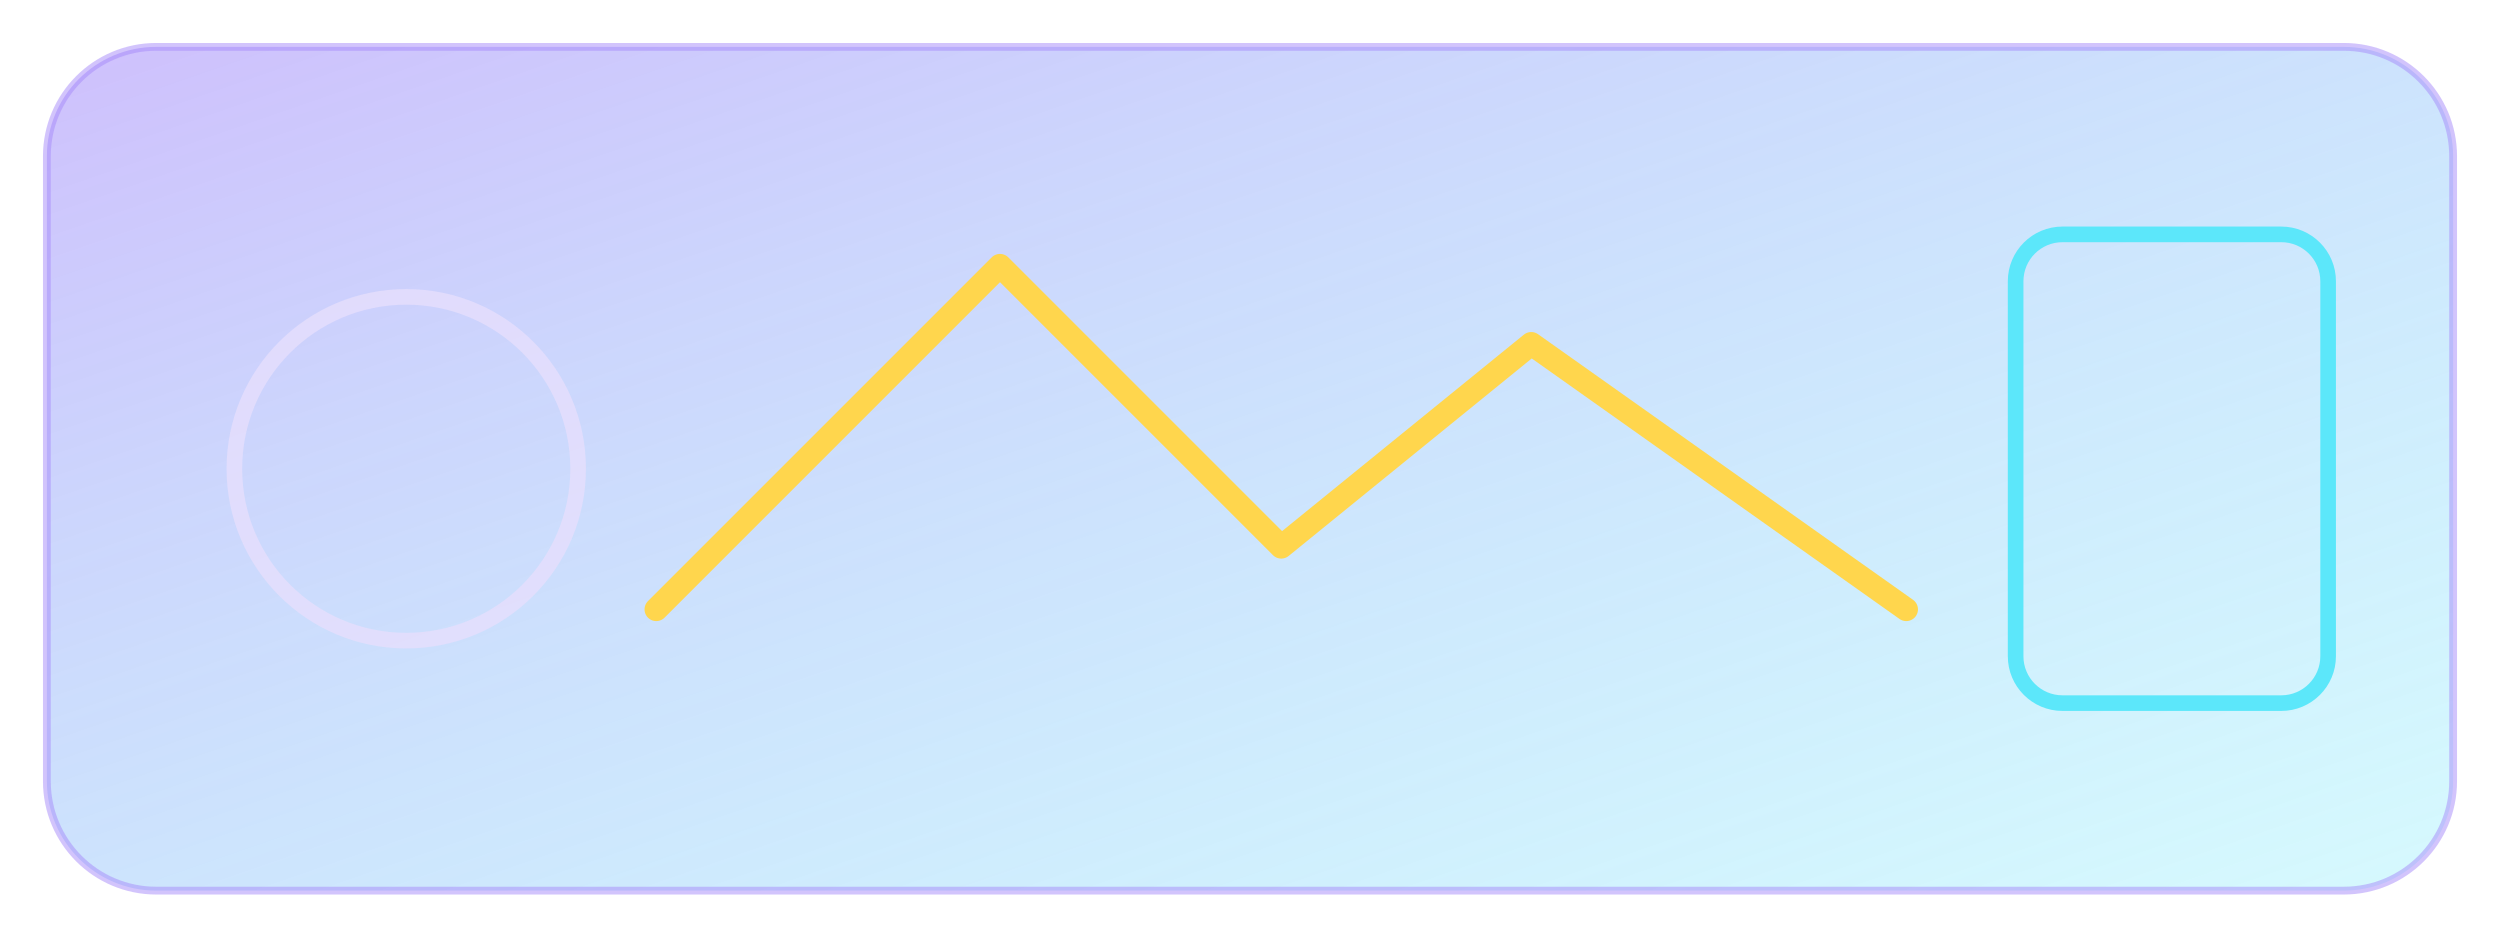
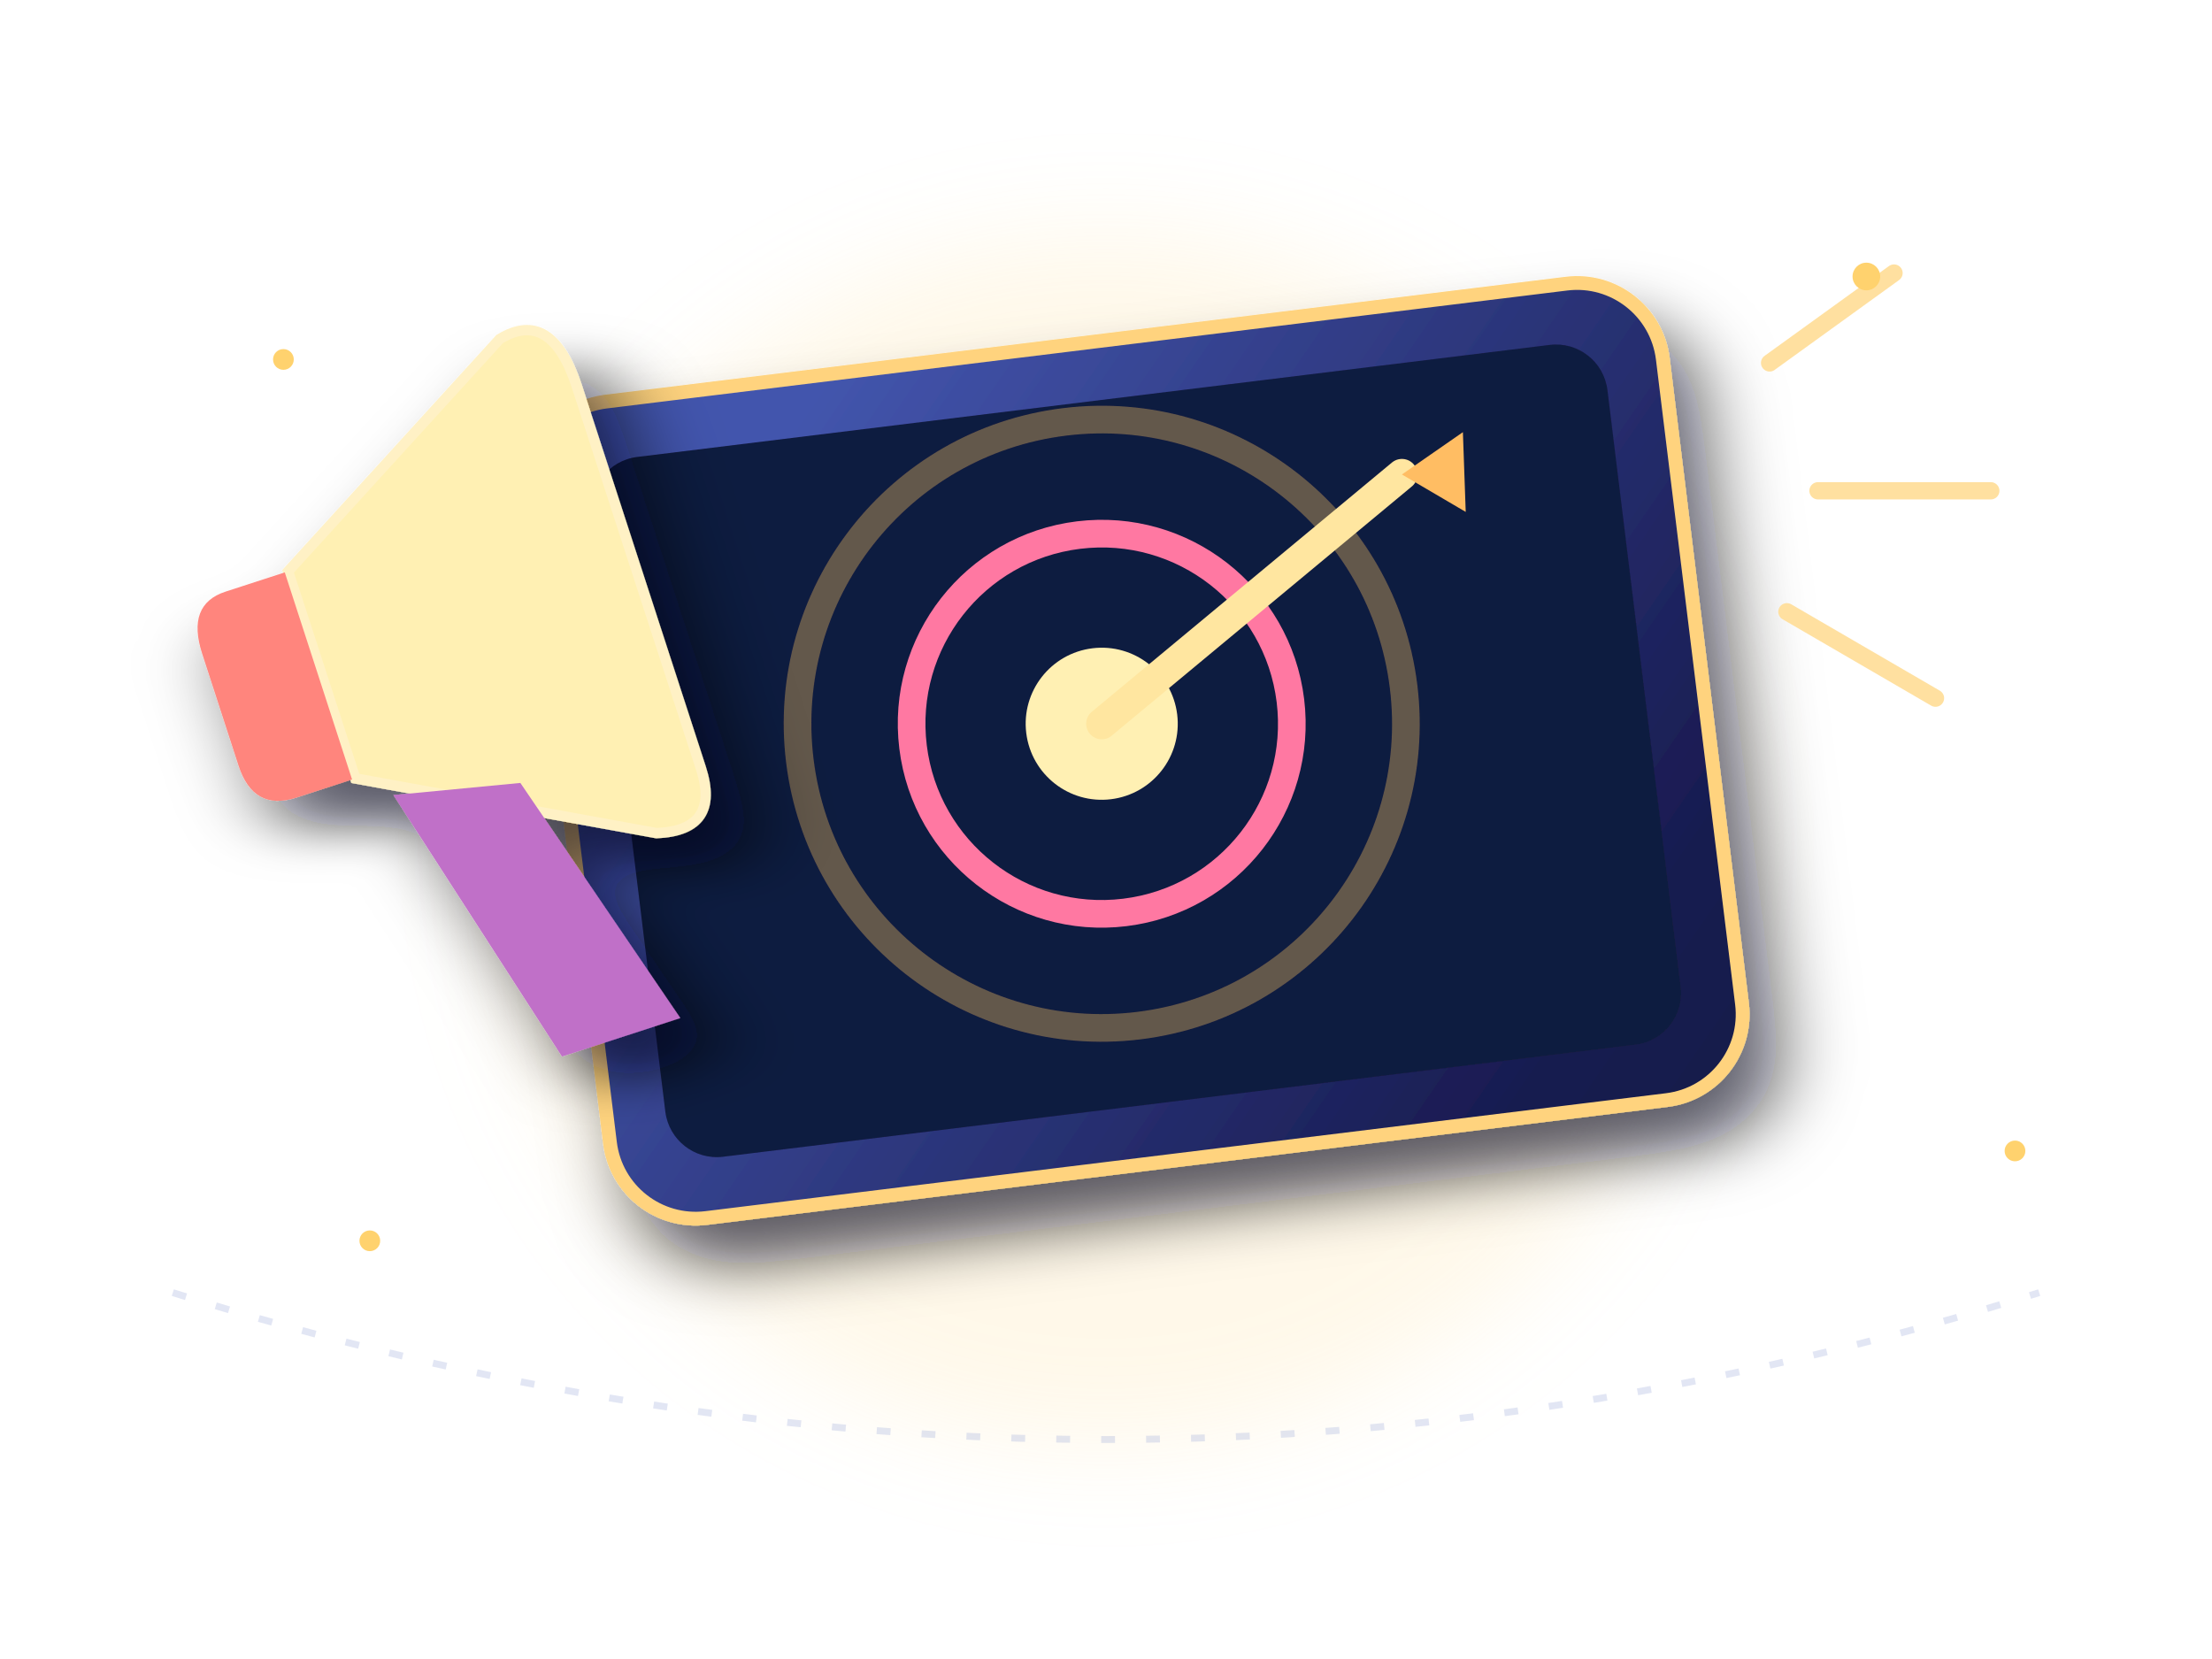
- <svg xmlns="http://www.w3.org/2000/svg" viewBox="0 0 320 120" role="img" aria-label="campanas">
+ <svg xmlns="http://www.w3.org/2000/svg" viewBox="0 0 640 480" fill="none">
  <defs>
-     <linearGradient id="g" x1="0" y1="0" x2="1" y2="1">
-       <stop offset="0" stop-color="#a78bfa" stop-opacity=".55" />
-       <stop offset="1" stop-color="#5ce7fa" stop-opacity=".25" />
+     <linearGradient id="metal" x1="90" y1="0" x2="620" y2="470" gradientUnits="userSpaceOnUse">
+       <stop stop-color="#4355AD" />
+       <stop offset=".4" stop-color="#181B50" />
+       <stop offset="1" stop-color="#080D25" />
    </linearGradient>
+     <linearGradient id="glass" x1="0" y1="0" x2="600" y2="480">
+       <stop stop-color="#8099FF" stop-opacity=".48" />
+       <stop offset="1" stop-color="#27155F" stop-opacity=".2" />
+     </linearGradient>
+     <linearGradient id="lilac" x1="80" y1="20" x2="520" y2="420">
+       <stop stop-color="#F3A3FF" />
+       <stop offset=".55" stop-color="#9B78FF" />
+       <stop offset="1" stop-color="#55EEFF" />
+     </linearGradient>
+     <linearGradient id="sun" x1="0" y1="0" x2="500" y2="400">
+       <stop stop-color="#FFF0B3" />
+       <stop offset=".4" stop-color="#FFCE58" />
+       <stop offset="1" stop-color="#FF8066" />
+     </linearGradient>
+     <linearGradient id="mint" x1="0" y1="0" x2="600" y2="460">
+       <stop stop-color="#CAFFDF" />
+       <stop offset=".6" stop-color="#42E9C8" />
+       <stop offset="1" stop-color="#45A9FF" />
+     </linearGradient>
+     <filter id="glow" x="-50%" y="-50%" width="200%" height="200%">
+       <feGaussianBlur stdDeviation="15" />
+     </filter>
+     <filter id="shadow" x="-50%" y="-50%" width="200%" height="200%">
+       <feDropShadow dx="7" dy="13" stdDeviation="10" flood-color="#02021A" flood-opacity=".64" />
+     </filter>
  </defs>
-   <rect x="6" y="6" width="308" height="108" rx="14" fill="url(#g)" stroke="#a78bfa" stroke-opacity=".5" />
-   <circle cx="52" cy="60" r="22" fill="none" stroke="#e6defc" stroke-opacity=".8" stroke-width="2" />
-   <path d="M84 78 L128 34 L164 70 L196 44 L244 78" fill="none" stroke="#ffd64d" stroke-width="3" stroke-linecap="round" stroke-linejoin="round" />
-   <rect x="258" y="30" width="40" height="60" rx="6" fill="none" stroke="#5ce7fa" stroke-width="2" />
+   <circle cx="320" cy="243" r="175" fill="#FFD26E" opacity=".15" filter="url(#glow)" />
+   <path d="M50 374Q320 459 590 374" stroke="#8F9CD6" stroke-opacity=".25" stroke-width="2" stroke-dasharray="4 9" />
+   <g transform="translate(165 100) rotate(-7 150 128)" filter="url(#shadow)">
+     <rect x="0" y="0" width="330" height="238" rx="25" fill="url(#metal)" stroke="#FFD37E" stroke-width="4" />
+     <rect x="17" y="17" width="296" height="204" rx="15" fill="#111A40" />
+     <circle cx="156" cy="110" r="88" stroke="#FECD60" stroke-opacity=".35" stroke-width="8" />
+     <circle cx="156" cy="110" r="55" stroke="#FF78A2" stroke-width="8" />
+     <circle cx="156" cy="110" r="22" fill="url(#sun)" />
+     <path d="M156 110 251 49" stroke="#FFE6A0" stroke-width="9" stroke-linecap="round" />
+     <path d="M251 49 270 39 268 62Z" fill="#FFBD63" />
+   </g>
+   <g filter="url(#shadow)" transform="translate(53 69) rotate(-18 72 108)">
+     <path d="M36 84 115 39Q132 35 132 59V175Q132 194 114 189L36 147Z" fill="url(#sun)" stroke="#FFF1C5" stroke-width="3" />
+     <path d="M35 84H17Q5 84 5 99V133Q5 147 18 147H35Z" fill="#FF857D" />
+     <path d="M45 155 68 242H104L81 163Z" fill="#C06FC8" />
+   </g>
+   <g stroke="#FFE0A0" stroke-width="5" stroke-linecap="round">
+     <path d="M512 105 548 79" />
+     <path d="M526 142H576" />
+     <path d="M517 177 560 202" />
+   </g>
+   <g fill="#FFD26E">
+     <circle cx="82" cy="104" r="3" />
+     <circle cx="540" cy="80" r="4" />
+     <circle cx="583" cy="333" r="3" />
+     <circle cx="107" cy="359" r="3" />
+   </g>
</svg>
